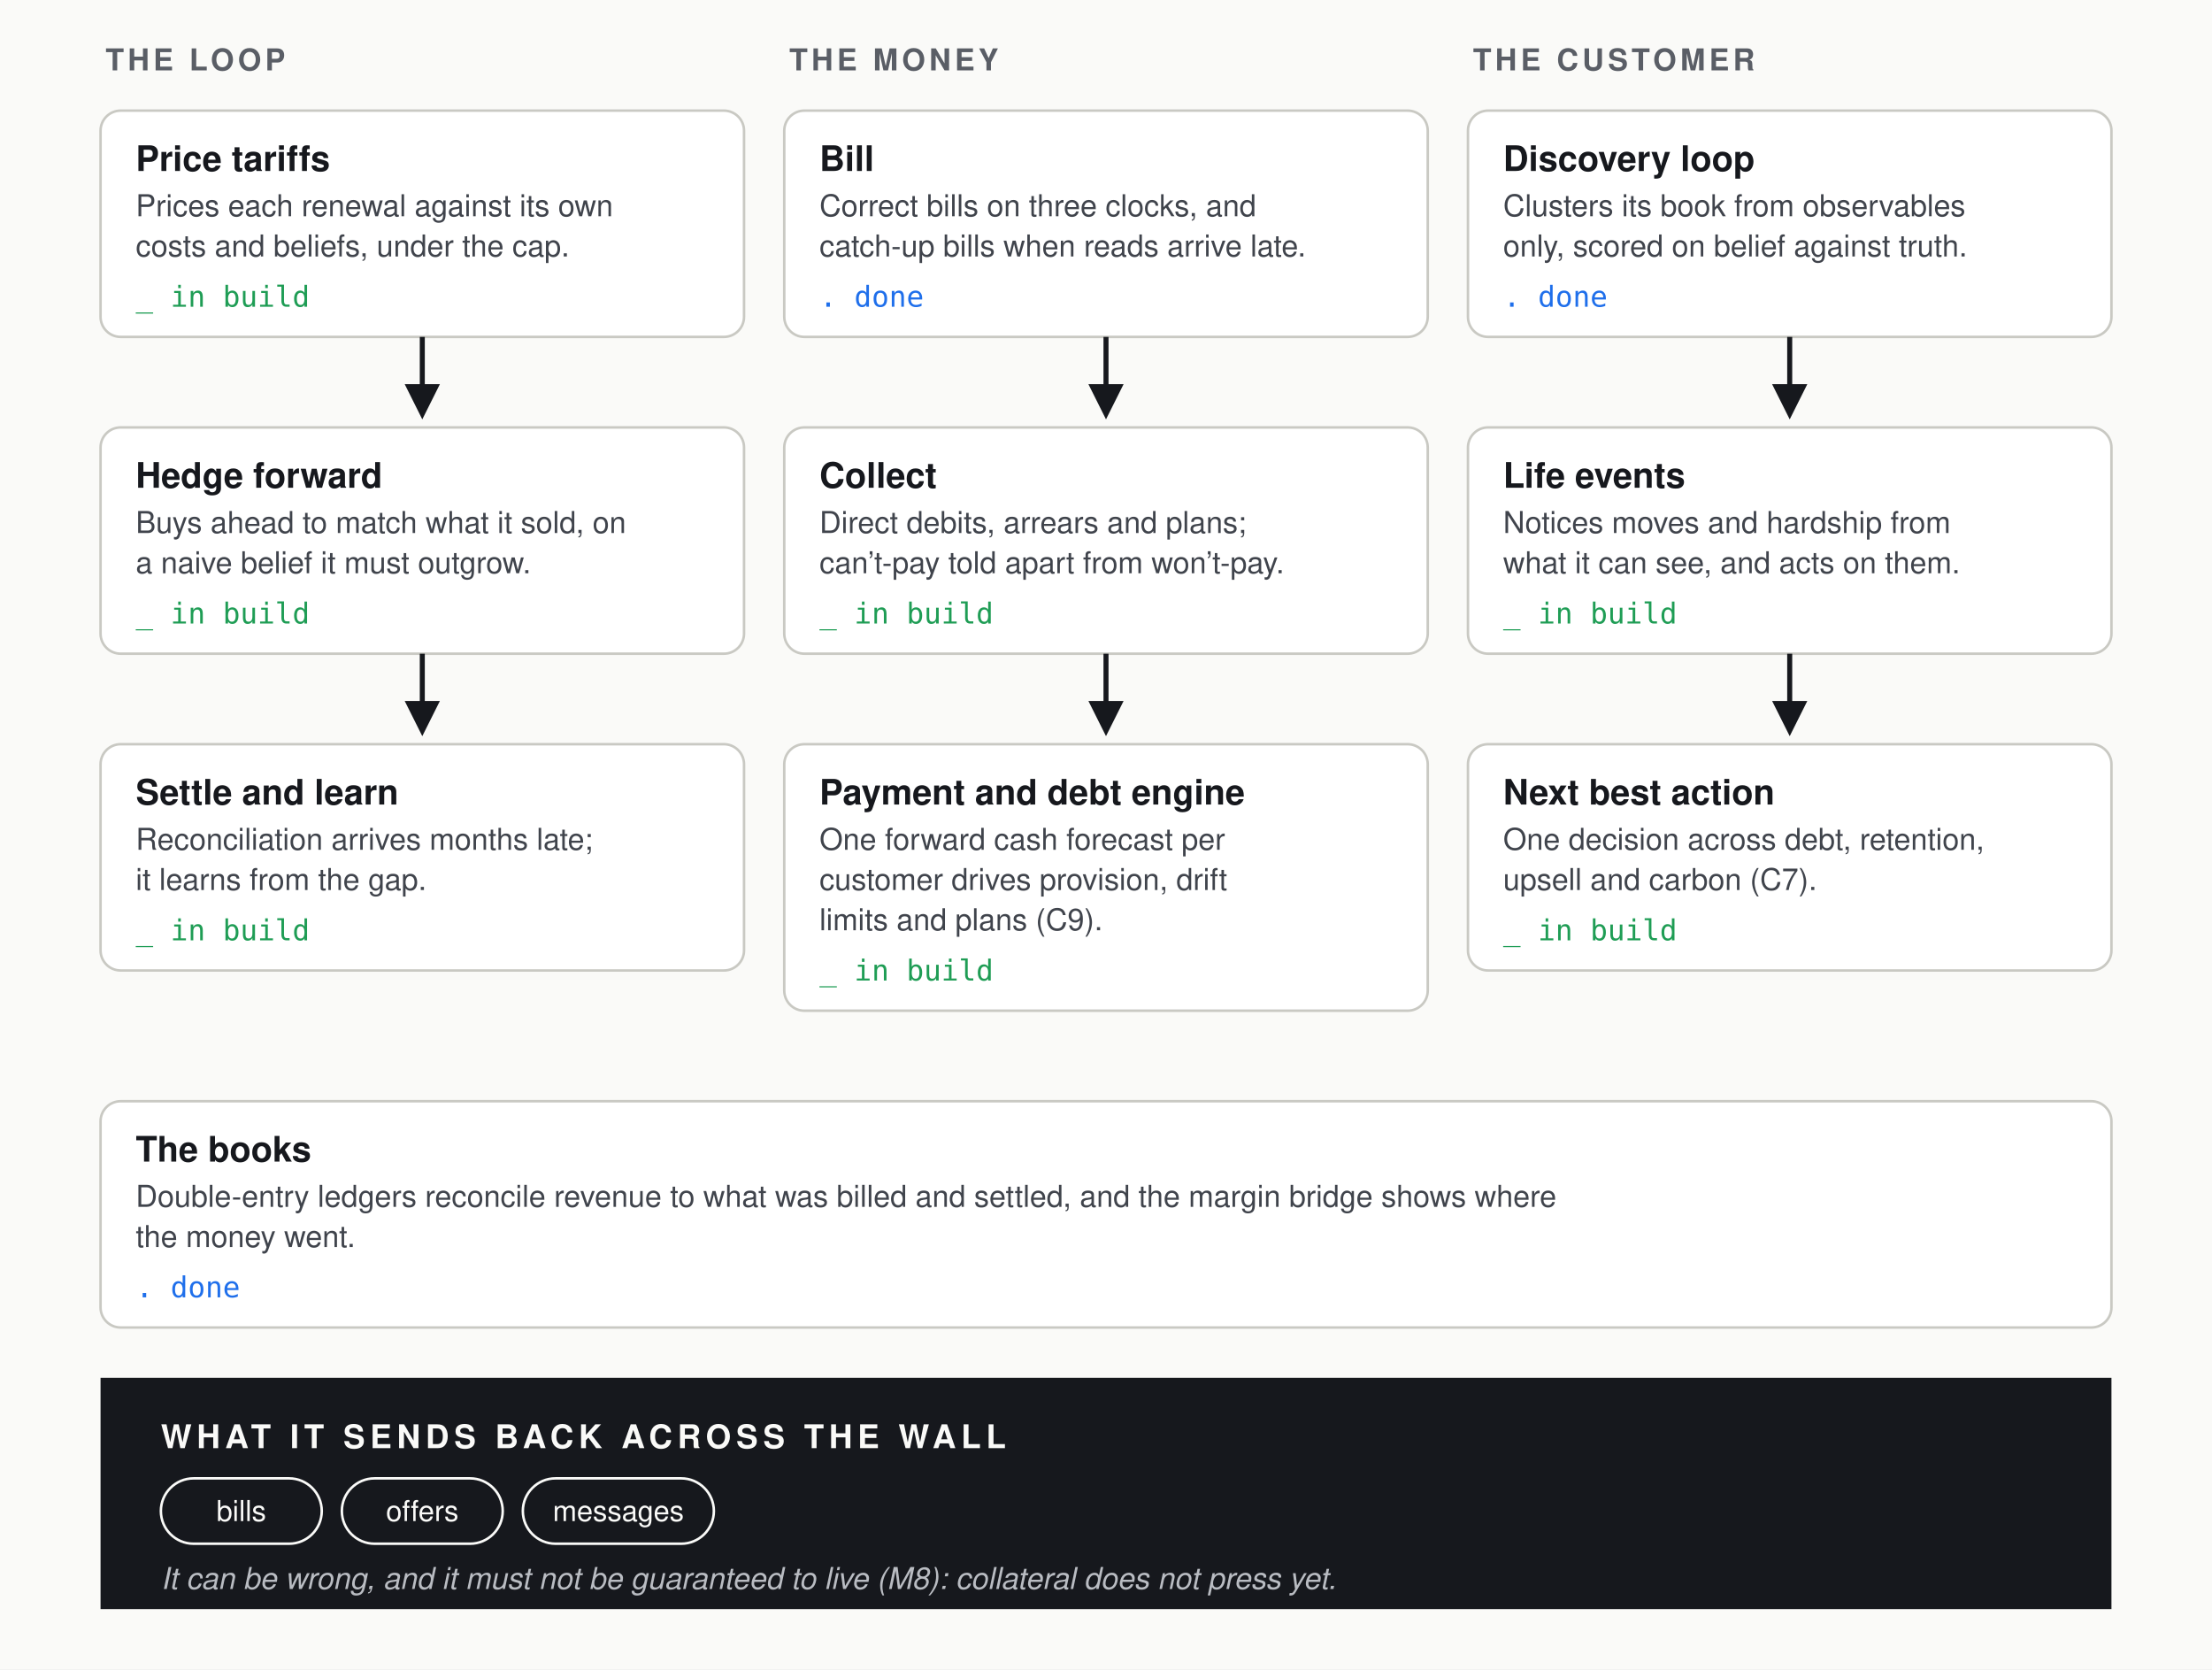
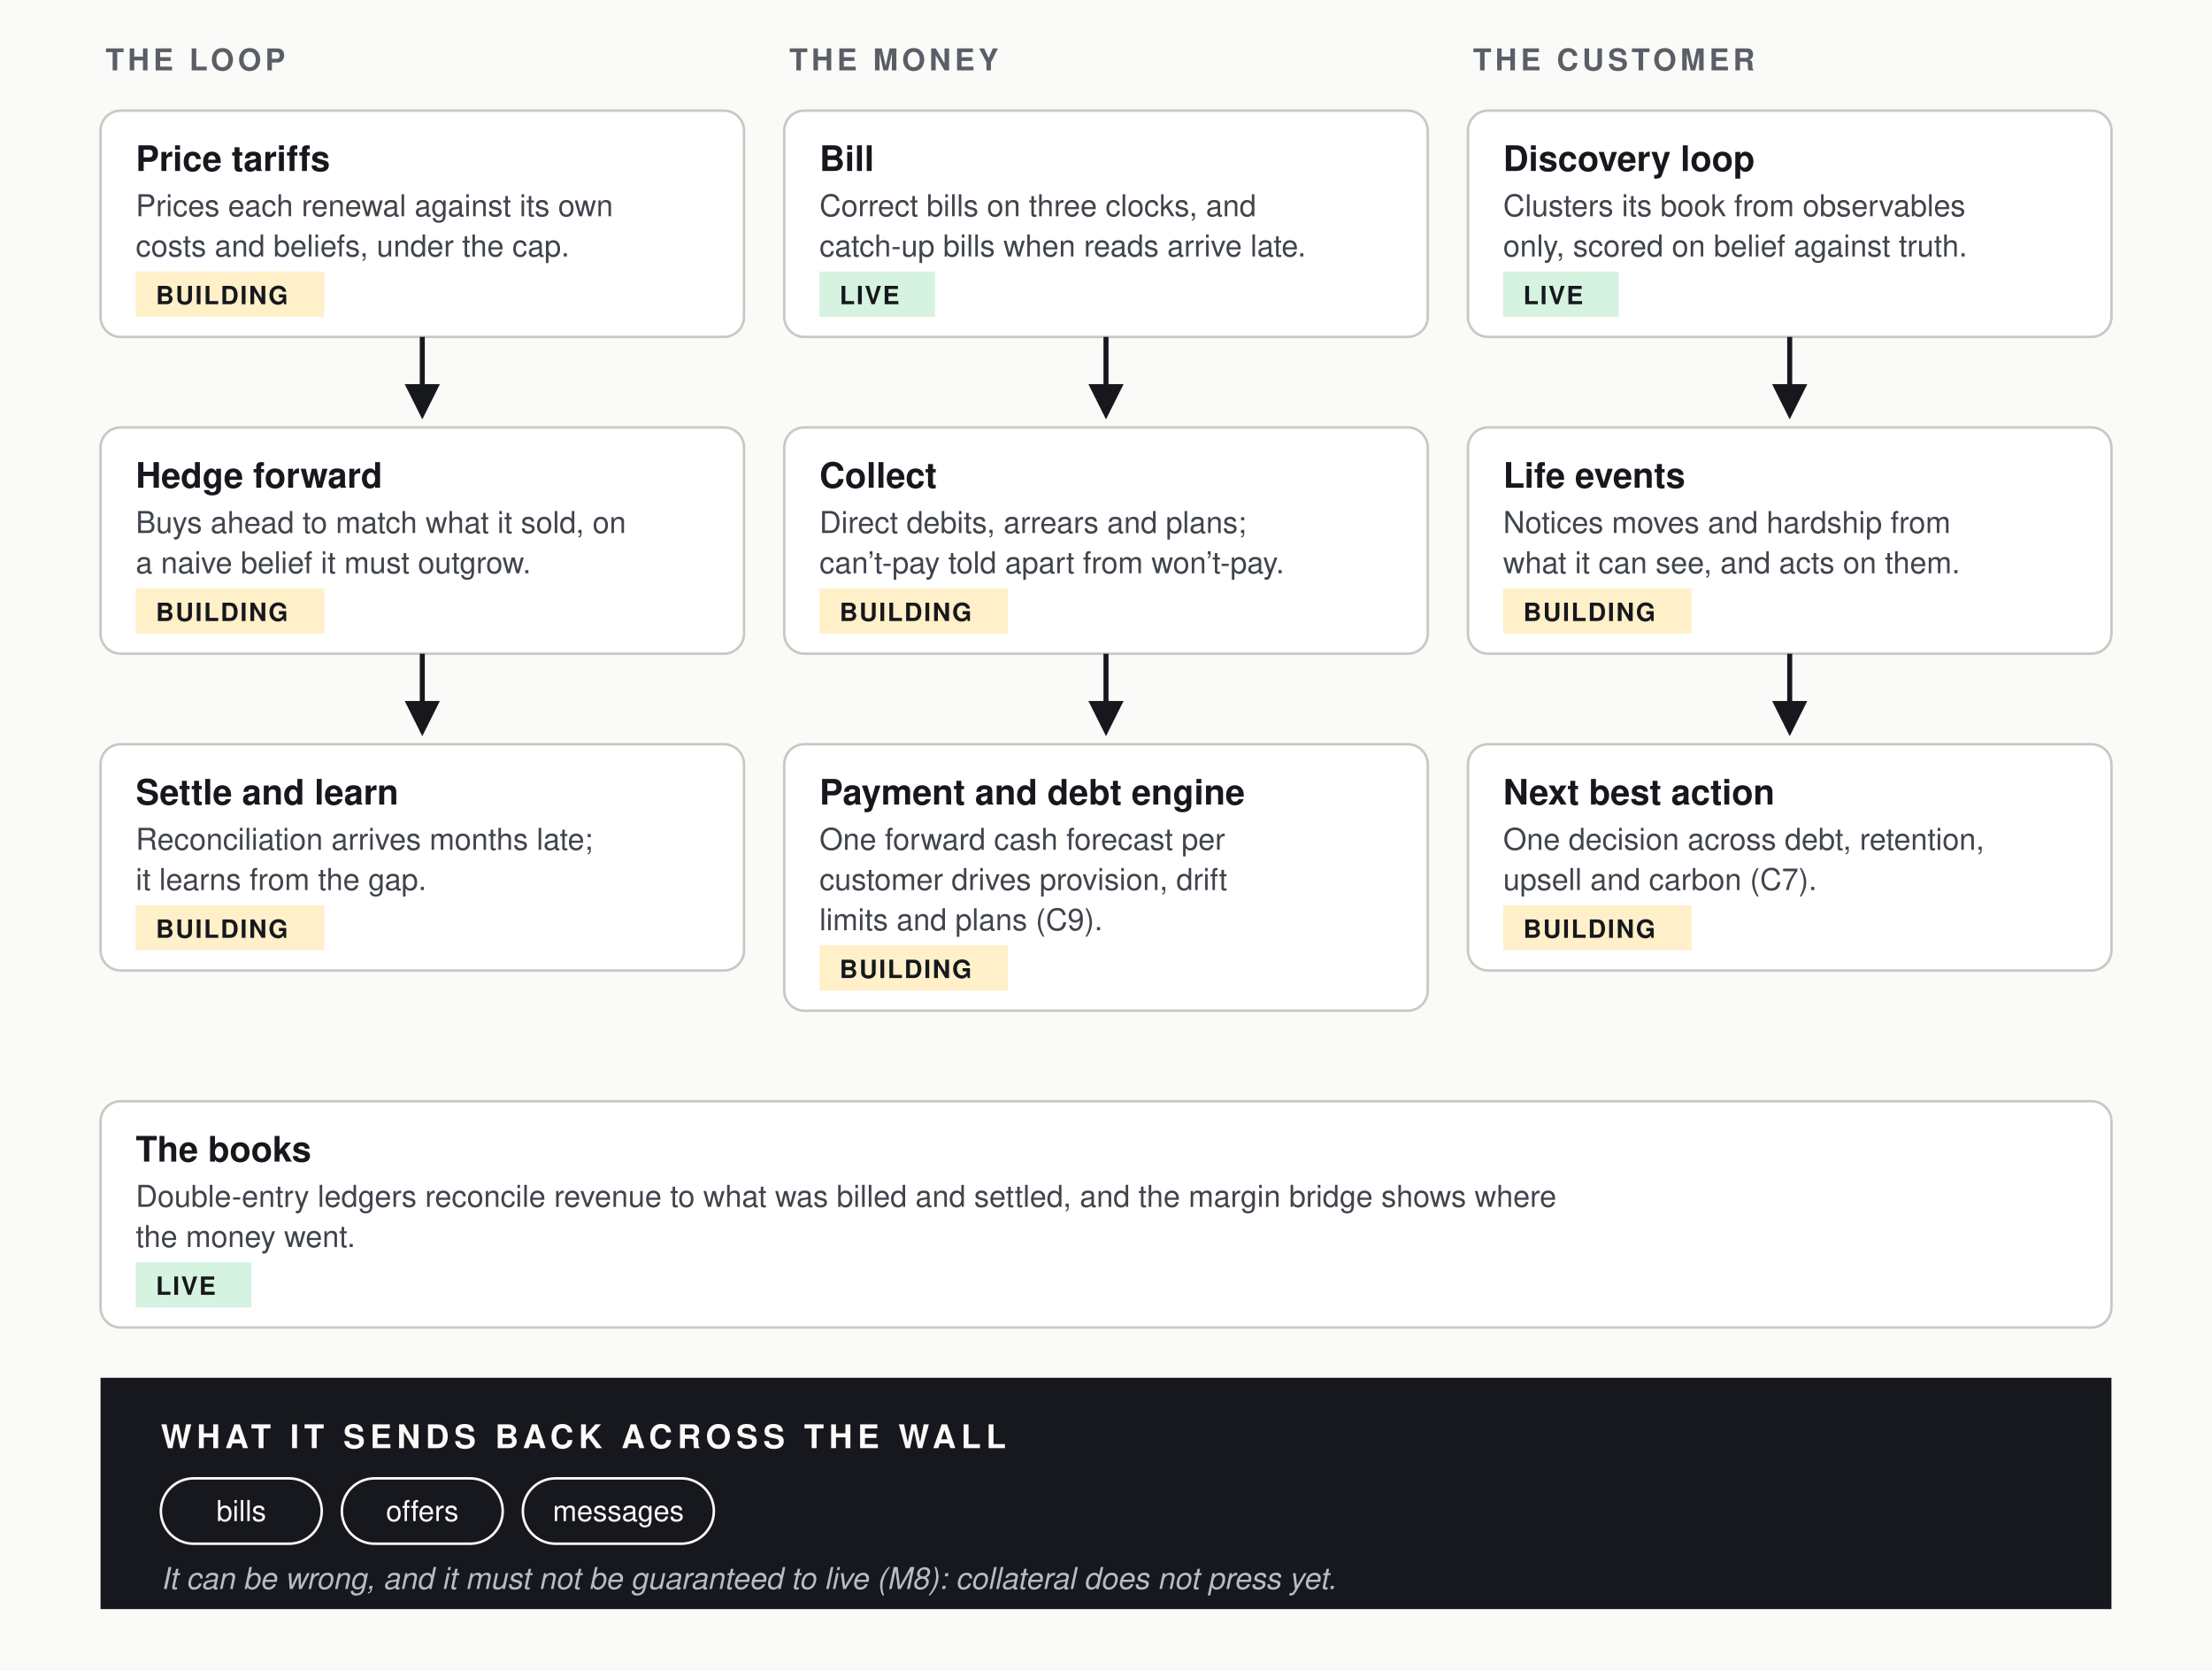
<svg xmlns="http://www.w3.org/2000/svg" width="880" height="664" viewBox="0 0 880 664" font-family="'Helvetica Neue', Helvetica, Arial, sans-serif">
  <defs>
    <marker id="arr" viewBox="0 0 10 10" refX="8" refY="5" markerWidth="7" markerHeight="7" orient="auto-start-reverse">
      <path d="M0,0 L10,5 L0,10 z" fill="#16181D" />
    </marker>
  </defs>
  <rect width="880" height="664" fill="#FAFAF8" />
  <text x="42" y="28" font-size="12" font-weight="700" letter-spacing="1.5" fill="#5A5E66">THE LOOP</text>
  <text x="314" y="28" font-size="12" font-weight="700" letter-spacing="1.5" fill="#5A5E66">THE MONEY</text>
  <text x="586" y="28" font-size="12" font-weight="700" letter-spacing="1.5" fill="#5A5E66">THE CUSTOMER</text>
  <rect x="40" y="44" width="256" height="90" rx="8" fill="#FFFFFF" stroke="#C9C9C3" />
  <text x="54" y="68" font-size="14" font-weight="700" fill="#16181D">Price tariffs</text>
  <text x="54" y="86" font-size="12" fill="#40444C">Prices each renewal against its own</text>
  <text x="54" y="102" font-size="12" fill="#40444C">costs and beliefs, under the cap.</text>
-   <text x="54" y="122" font-family="'SF Mono', Menlo, Consolas, monospace" font-size="11.5" fill="#1F9D55">_ in build</text>
+   <rect x="54" y="108" width="75" height="18" fill="#FFF0C9" />
+   <text x="62" y="121" font-size="10" font-weight="700" letter-spacing="0.6" fill="#16181D">BUILDING</text>
  <rect x="312" y="44" width="256" height="90" rx="8" fill="#FFFFFF" stroke="#C9C9C3" />
  <text x="326" y="68" font-size="14" font-weight="700" fill="#16181D">Bill</text>
  <text x="326" y="86" font-size="12" fill="#40444C">Correct bills on three clocks, and</text>
  <text x="326" y="102" font-size="12" fill="#40444C">catch-up bills when reads arrive late.</text>
-   <text x="326" y="122" font-family="'SF Mono', Menlo, Consolas, monospace" font-size="11.5" fill="#1F6FEB">. done</text>
+   <rect x="326" y="108" width="46" height="18" fill="#D6F2E0" />
+   <text x="334" y="121" font-size="10" font-weight="700" letter-spacing="0.6" fill="#16181D">LIVE</text>
  <rect x="584" y="44" width="256" height="90" rx="8" fill="#FFFFFF" stroke="#C9C9C3" />
  <text x="598" y="68" font-size="14" font-weight="700" fill="#16181D">Discovery loop</text>
  <text x="598" y="86" font-size="12" fill="#40444C">Clusters its book from observables</text>
  <text x="598" y="102" font-size="12" fill="#40444C">only, scored on belief against truth.</text>
-   <text x="598" y="122" font-family="'SF Mono', Menlo, Consolas, monospace" font-size="11.5" fill="#1F6FEB">. done</text>
+   <rect x="598" y="108" width="46" height="18" fill="#D6F2E0" />
+   <text x="606" y="121" font-size="10" font-weight="700" letter-spacing="0.6" fill="#16181D">LIVE</text>
  <line x1="168" y1="134" x2="168" y2="164" stroke="#16181D" stroke-width="2" marker-end="url(#arr)" />
  <line x1="440" y1="134" x2="440" y2="164" stroke="#16181D" stroke-width="2" marker-end="url(#arr)" />
  <line x1="712" y1="134" x2="712" y2="164" stroke="#16181D" stroke-width="2" marker-end="url(#arr)" />
  <rect x="40" y="170" width="256" height="90" rx="8" fill="#FFFFFF" stroke="#C9C9C3" />
  <text x="54" y="194" font-size="14" font-weight="700" fill="#16181D">Hedge forward</text>
  <text x="54" y="212" font-size="12" fill="#40444C">Buys ahead to match what it sold, on</text>
  <text x="54" y="228" font-size="12" fill="#40444C">a naive belief it must outgrow.</text>
-   <text x="54" y="248" font-family="'SF Mono', Menlo, Consolas, monospace" font-size="11.5" fill="#1F9D55">_ in build</text>
+   <rect x="54" y="234" width="75" height="18" fill="#FFF0C9" />
+   <text x="62" y="247" font-size="10" font-weight="700" letter-spacing="0.6" fill="#16181D">BUILDING</text>
  <rect x="312" y="170" width="256" height="90" rx="8" fill="#FFFFFF" stroke="#C9C9C3" />
  <text x="326" y="194" font-size="14" font-weight="700" fill="#16181D">Collect</text>
  <text x="326" y="212" font-size="12" fill="#40444C">Direct debits, arrears and plans;</text>
  <text x="326" y="228" font-size="12" fill="#40444C">can’t-pay told apart from won’t-pay.</text>
-   <text x="326" y="248" font-family="'SF Mono', Menlo, Consolas, monospace" font-size="11.5" fill="#1F9D55">_ in build</text>
+   <rect x="326" y="234" width="75" height="18" fill="#FFF0C9" />
+   <text x="334" y="247" font-size="10" font-weight="700" letter-spacing="0.6" fill="#16181D">BUILDING</text>
  <rect x="584" y="170" width="256" height="90" rx="8" fill="#FFFFFF" stroke="#C9C9C3" />
  <text x="598" y="194" font-size="14" font-weight="700" fill="#16181D">Life events</text>
  <text x="598" y="212" font-size="12" fill="#40444C">Notices moves and hardship from</text>
  <text x="598" y="228" font-size="12" fill="#40444C">what it can see, and acts on them.</text>
-   <text x="598" y="248" font-family="'SF Mono', Menlo, Consolas, monospace" font-size="11.5" fill="#1F9D55">_ in build</text>
+   <rect x="598" y="234" width="75" height="18" fill="#FFF0C9" />
+   <text x="606" y="247" font-size="10" font-weight="700" letter-spacing="0.6" fill="#16181D">BUILDING</text>
  <line x1="168" y1="260" x2="168" y2="290" stroke="#16181D" stroke-width="2" marker-end="url(#arr)" />
  <line x1="440" y1="260" x2="440" y2="290" stroke="#16181D" stroke-width="2" marker-end="url(#arr)" />
  <line x1="712" y1="260" x2="712" y2="290" stroke="#16181D" stroke-width="2" marker-end="url(#arr)" />
  <rect x="40" y="296" width="256" height="90" rx="8" fill="#FFFFFF" stroke="#C9C9C3" />
  <text x="54" y="320" font-size="14" font-weight="700" fill="#16181D">Settle and learn</text>
  <text x="54" y="338" font-size="12" fill="#40444C">Reconciliation arrives months late;</text>
  <text x="54" y="354" font-size="12" fill="#40444C">it learns from the gap.</text>
-   <text x="54" y="374" font-family="'SF Mono', Menlo, Consolas, monospace" font-size="11.5" fill="#1F9D55">_ in build</text>
+   <rect x="54" y="360" width="75" height="18" fill="#FFF0C9" />
+   <text x="62" y="373" font-size="10" font-weight="700" letter-spacing="0.6" fill="#16181D">BUILDING</text>
  <rect x="312" y="296" width="256" height="106" rx="8" fill="#FFFFFF" stroke="#C9C9C3" />
  <text x="326" y="320" font-size="14" font-weight="700" fill="#16181D">Payment and debt engine</text>
  <text x="326" y="338" font-size="12" fill="#40444C">One forward cash forecast per</text>
  <text x="326" y="354" font-size="12" fill="#40444C">customer drives provision, drift</text>
  <text x="326" y="370" font-size="12" fill="#40444C">limits and plans (C9).</text>
-   <text x="326" y="390" font-family="'SF Mono', Menlo, Consolas, monospace" font-size="11.5" fill="#1F9D55">_ in build</text>
+   <rect x="326" y="376" width="75" height="18" fill="#FFF0C9" />
+   <text x="334" y="389" font-size="10" font-weight="700" letter-spacing="0.6" fill="#16181D">BUILDING</text>
  <rect x="584" y="296" width="256" height="90" rx="8" fill="#FFFFFF" stroke="#C9C9C3" />
  <text x="598" y="320" font-size="14" font-weight="700" fill="#16181D">Next best action</text>
  <text x="598" y="338" font-size="12" fill="#40444C">One decision across debt, retention,</text>
  <text x="598" y="354" font-size="12" fill="#40444C">upsell and carbon (C7).</text>
-   <text x="598" y="374" font-family="'SF Mono', Menlo, Consolas, monospace" font-size="11.5" fill="#1F9D55">_ in build</text>
+   <rect x="598" y="360" width="75" height="18" fill="#FFF0C9" />
+   <text x="606" y="373" font-size="10" font-weight="700" letter-spacing="0.6" fill="#16181D">BUILDING</text>
  <rect x="40" y="438" width="800" height="90" rx="8" fill="#FFFFFF" stroke="#C9C9C3" />
  <text x="54" y="462" font-size="14" font-weight="700" fill="#16181D">The books</text>
  <text x="54" y="480" font-size="12" fill="#40444C">Double-entry ledgers reconcile revenue to what was billed and settled, and the margin bridge shows where</text>
  <text x="54" y="496" font-size="12" fill="#40444C">the money went.</text>
-   <text x="54" y="516" font-family="'SF Mono', Menlo, Consolas, monospace" font-size="11.5" fill="#1F6FEB">. done</text>
+   <rect x="54" y="502" width="46" height="18" fill="#D6F2E0" />
+   <text x="62" y="515" font-size="10" font-weight="700" letter-spacing="0.6" fill="#16181D">LIVE</text>
  <rect x="40" y="548" width="800" height="92" fill="#16181D" />
  <text x="64" y="576" font-size="13" font-weight="700" letter-spacing="2" fill="#FAFAF8">WHAT IT SENDS BACK ACROSS THE WALL</text>
  <rect x="64" y="588" width="64" height="26" rx="13" fill="none" stroke="#FAFAF8" />
  <text x="96" y="605" font-size="11.5" text-anchor="middle" fill="#FAFAF8">bills</text>
  <rect x="136" y="588" width="64" height="26" rx="13" fill="none" stroke="#FAFAF8" />
  <text x="168" y="605" font-size="11.5" text-anchor="middle" fill="#FAFAF8">offers</text>
  <rect x="208" y="588" width="76" height="26" rx="13" fill="none" stroke="#FAFAF8" />
  <text x="246" y="605" font-size="11.5" text-anchor="middle" fill="#FAFAF8">messages</text>
  <text x="64" y="632" font-size="12" font-style="italic" fill="#B9BCC2">It can be wrong, and it must not be guaranteed to live (M8): collateral does not press yet.</text>
</svg>
